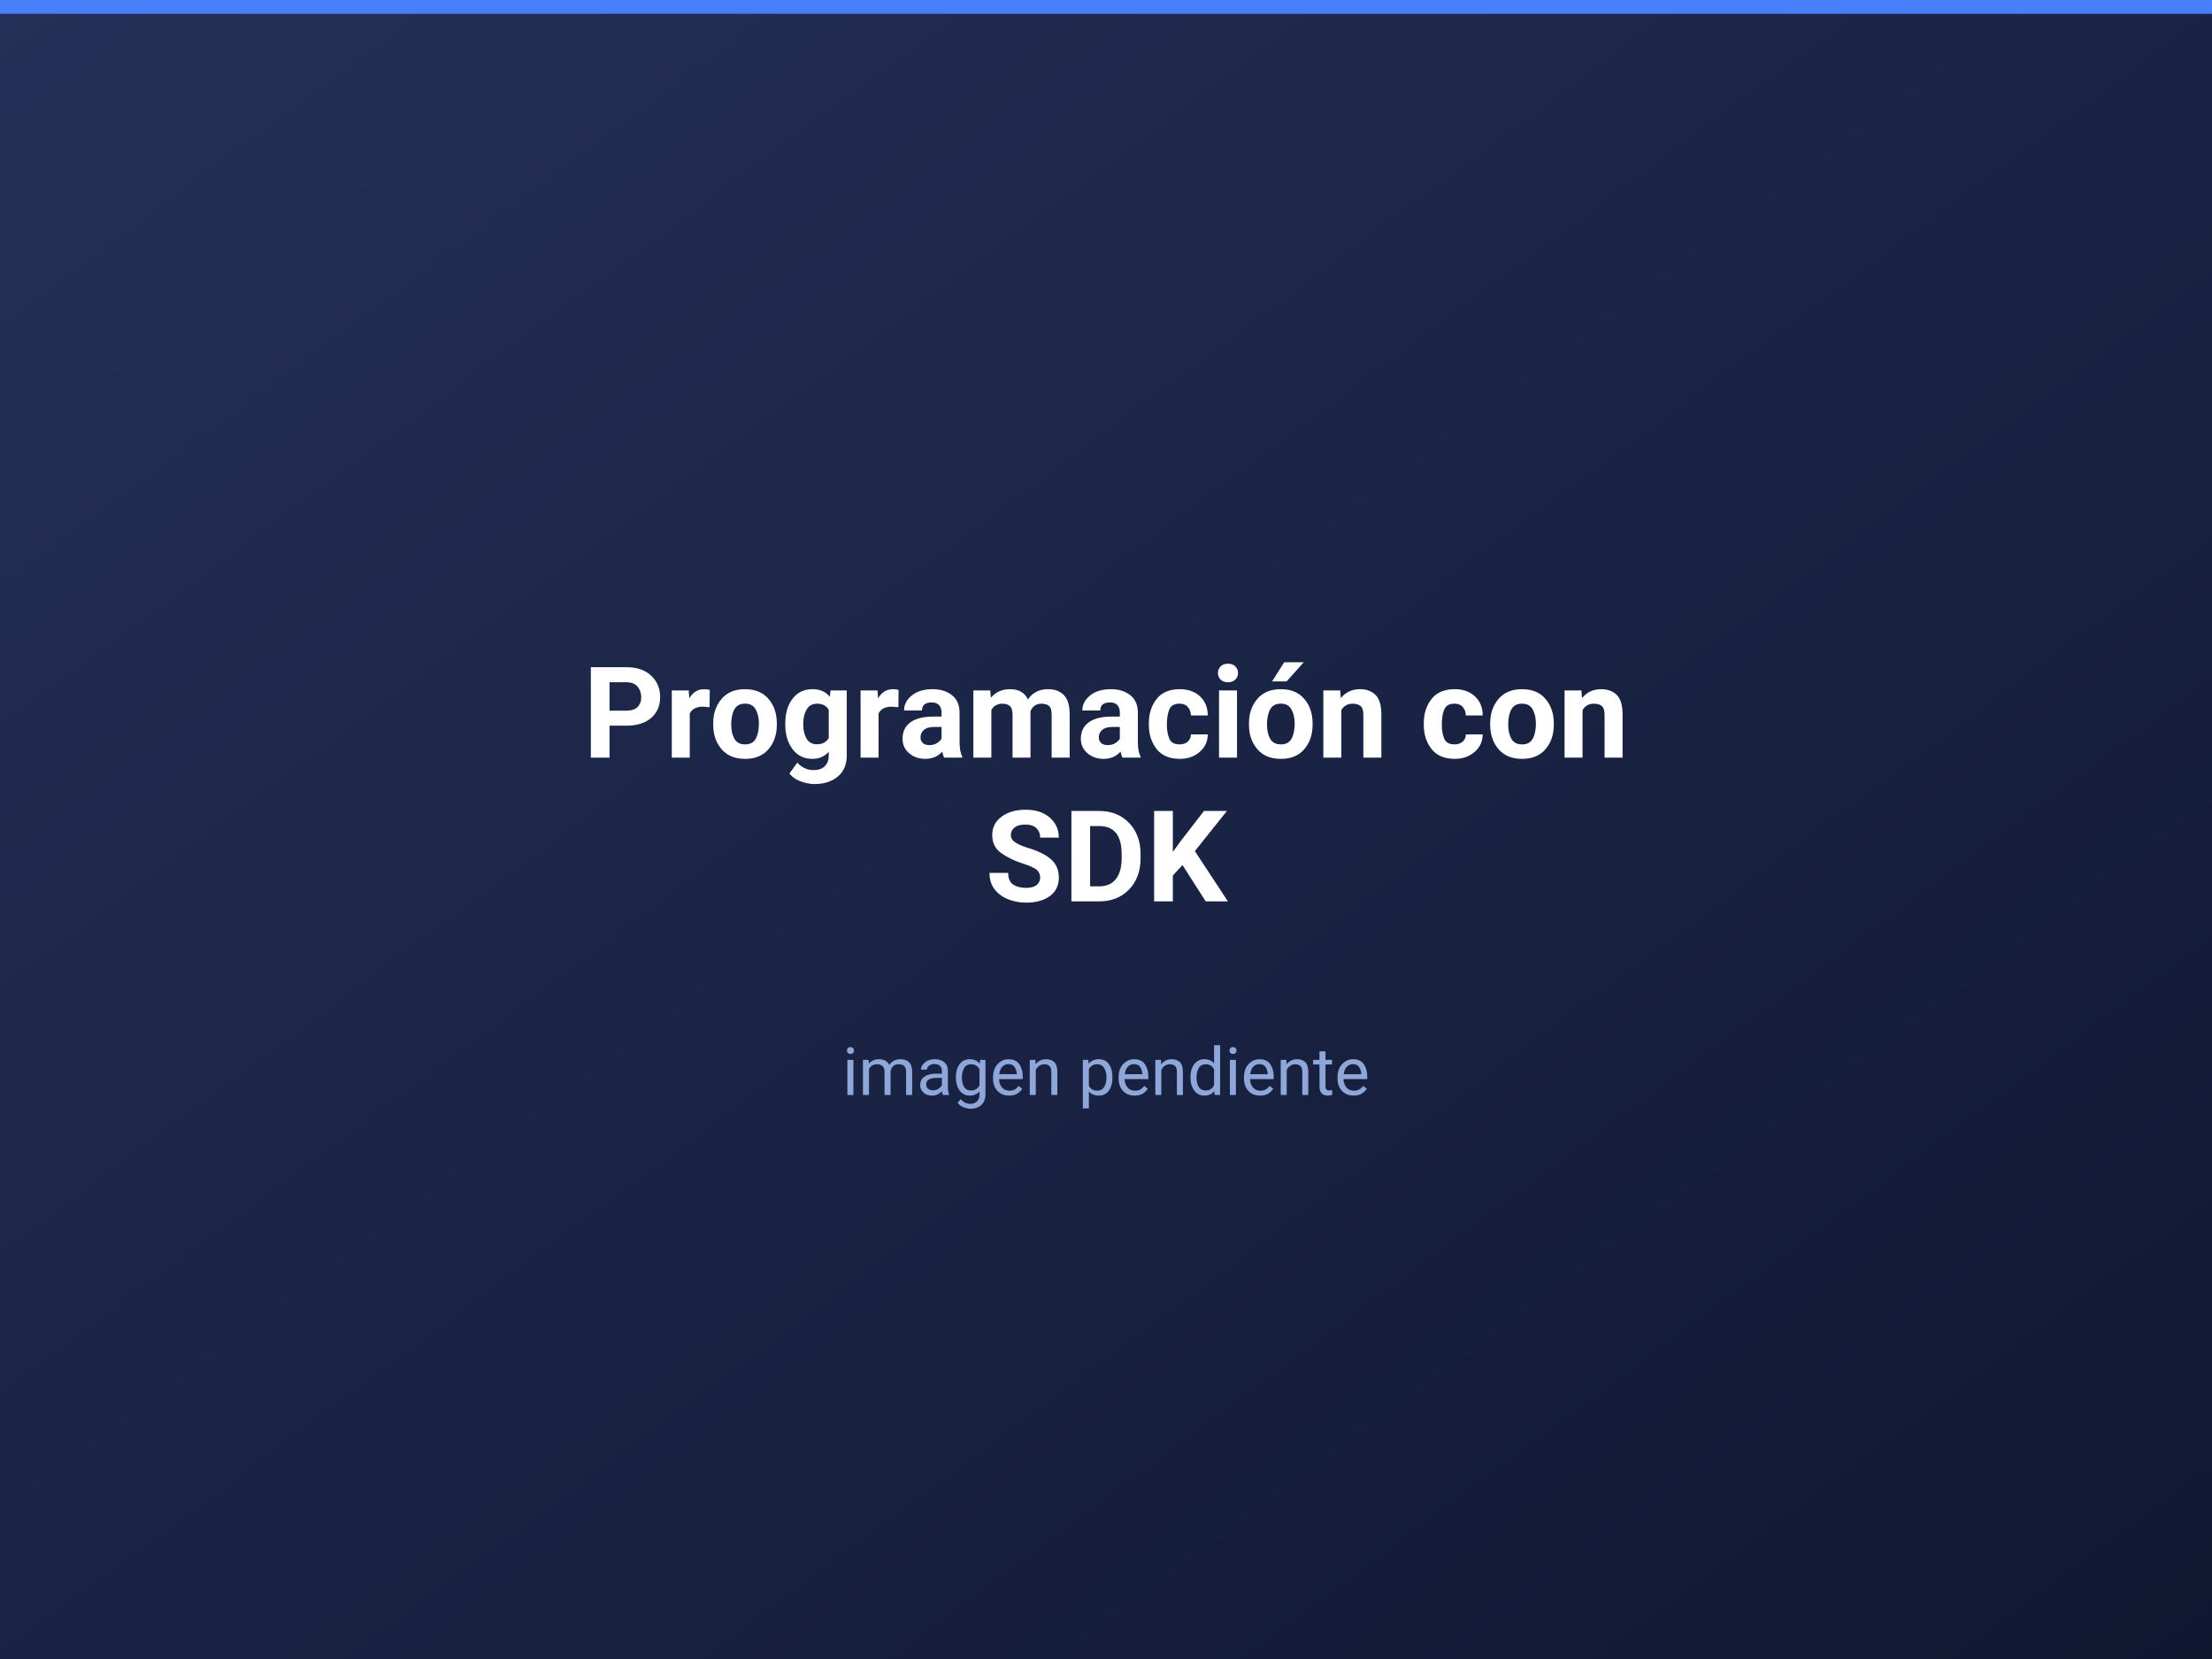
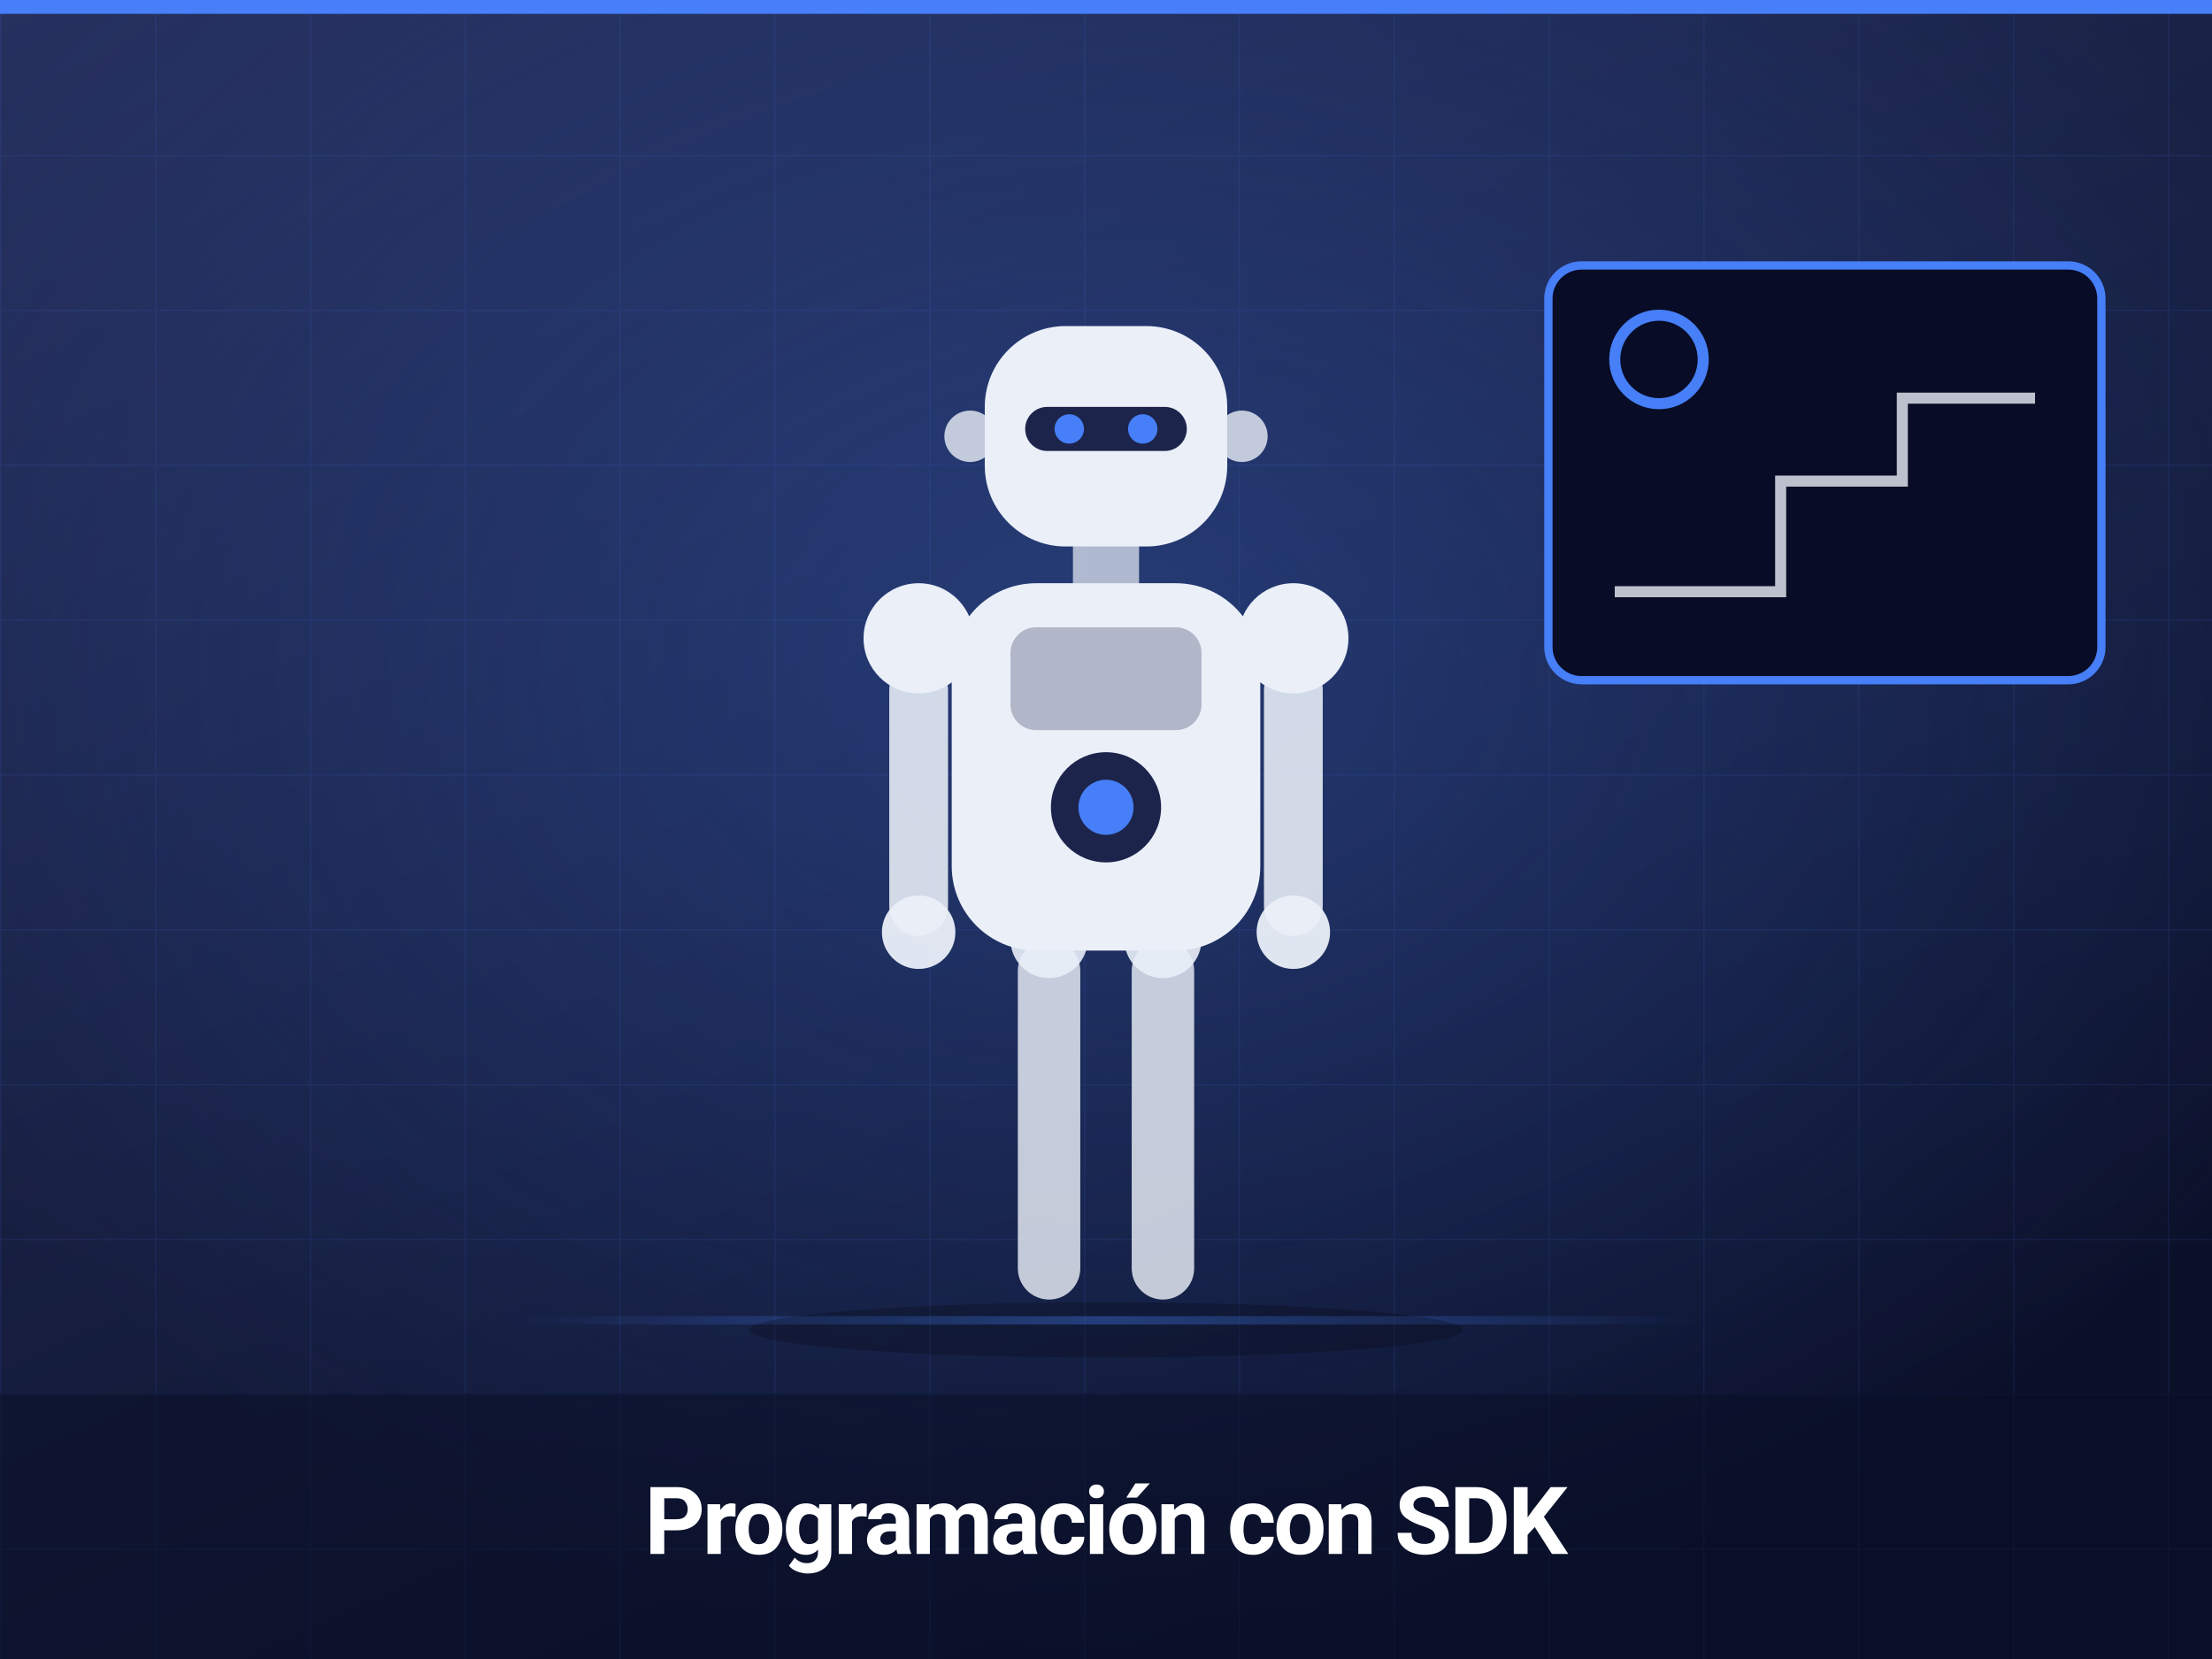
<svg xmlns="http://www.w3.org/2000/svg" viewBox="0 0 800 600" width="800" height="600">
  <defs>
-     <linearGradient id="g" x1="0" y1="0" x2="1" y2="1">
-       <stop offset="0" stop-color="#243057" />
-       <stop offset="1" stop-color="#101731" />
+     <linearGradient id="f" x1="0" y1="0" x2=".6" y2="1">
+       <stop offset="0" stop-color="#26315f" />
+       <stop offset="1" stop-color="#0b1029" />
+     </linearGradient>
+     <radialGradient id="halo" cx="50%" cy="40%" r="60%">
+       <stop offset="0" stop-color="#467ff7" stop-opacity=".28" />
+       <stop offset="1" stop-color="#467ff7" stop-opacity="0" />
+     </radialGradient>
+     <pattern id="rej" width="56" height="56" patternUnits="userSpaceOnUse">
+       <path d="M56 0H0V56" fill="none" stroke="#467ff7" stroke-opacity=".10" />
+     </pattern>
+     <linearGradient id="suelo" x1="0" y1="0" x2="1" y2="0">
+       <stop offset="0" stop-color="#467ff7" stop-opacity="0" />
+       <stop offset=".5" stop-color="#467ff7" stop-opacity=".5" />
+       <stop offset="1" stop-color="#467ff7" stop-opacity="0" />
    </linearGradient>
  </defs>
-   <rect width="800" height="600" fill="url(#g)" />
-   <rect width="800" height="5" fill="#467ff7" />
-   <g font-family="system-ui,-apple-system,Segoe UI,Roboto,sans-serif">
-     <text x="400" y="274" text-anchor="middle" font-size="46" font-weight="700" fill="#fff">Programación con</text>
-     <text x="400" y="326" text-anchor="middle" font-size="46" font-weight="700" fill="#fff">SDK</text>
-     <text x="400" y="396" text-anchor="middle" font-size="24" fill="#8fa6d8">imagen pendiente</text>
+   <rect width="800" height="600" fill="url(#f)" />
+   <rect width="800" height="600" fill="url(#rej)" />
+   <rect width="800" height="600" fill="url(#halo)" />
+   <rect x="0" y="0" width="800" height="5" fill="#467ff7" />
+   <rect x="560" y="96" width="200" height="150" rx="12" fill="#080c26" stroke="#467ff7" stroke-width="3" />
+   <path d="M584 214 h60 v-40 h44 v-30 h48" fill="none" stroke="#eaeff8" stroke-width="4" opacity=".8" />
+   <circle cx="600" cy="130" r="16" fill="none" stroke="#467ff7" stroke-width="4" />
+   <rect x="185.0" y="476" width="430" height="3" fill="url(#suelo)" />
+   <ellipse cx="400" cy="481" rx="129.0" ry="10" fill="#000" opacity=".22" />
+   <g opacity="1.0">
+     <rect x="368.114" y="339.8" width="22.586" height="130.2" rx="11.293" fill="#eaeff8" opacity=".82" />
+     <circle cx="379.407" cy="339.8" r="13.95" fill="#eaeff8" opacity=".9" />
+     <rect x="409.3" y="339.8" width="22.586" height="130.2" rx="11.293" fill="#eaeff8" opacity=".82" />
+     <circle cx="420.593" cy="339.8" r="13.95" fill="#eaeff8" opacity=".9" />
+     <rect x="344.2" y="210.929" width="111.6" height="132.857" rx="30.557" fill="#eaeff8" />
+     <rect x="365.457" y="226.871" width="69.086" height="37.2" rx="9.3" fill="#1c244b" opacity=".28" />
+     <circle cx="400" cy="291.971" r="19.929" fill="#1c244b" />
+     <circle cx="400" cy="291.971" r="9.964" fill="#467ff7" />
+     <circle cx="332.243" cy="230.857" r="19.929" fill="#eaeff8" />
+     <rect x="321.614" y="238.829" width="21.257" height="99.643" rx="10.629" fill="#eaeff8" opacity=".88" />
+     <circle cx="332.243" cy="337.143" r="13.286" fill="#eaeff8" opacity=".95" />
+     <circle cx="467.757" cy="230.857" r="19.929" fill="#eaeff8" />
+     <rect x="457.129" y="238.829" width="21.257" height="99.643" rx="10.629" fill="#eaeff8" opacity=".88" />
+     <circle cx="467.757" cy="337.143" r="13.286" fill="#eaeff8" opacity=".95" />
+     <rect x="388.043" y="194.986" width="23.914" height="18.6" fill="#eaeff8" opacity=".7" />
+     <rect x="356.157" y="117.929" width="87.686" height="79.714" rx="29.229" fill="#eaeff8" />
+     <rect x="370.771" y="147.157" width="58.457" height="15.943" rx="7.971" fill="#1c244b" />
+     <circle cx="386.714" cy="155.129" r="5.314" fill="#467ff7" />
+     <circle cx="413.286" cy="155.129" r="5.314" fill="#467ff7" />
+     <circle cx="350.843" cy="157.786" r="9.3" fill="#eaeff8" opacity=".8" />
+     <circle cx="449.157" cy="157.786" r="9.3" fill="#eaeff8" opacity=".8" />
  </g>
+   <rect x="0" y="504" width="800" height="96" fill="#0a0f26" opacity=".55" />
+   <text x="400.0" y="562" text-anchor="middle" font-family="system-ui,-apple-system,Segoe UI,Roboto,Helvetica,Arial,sans-serif" font-size="34" font-weight="700" fill="#ffffff" letter-spacing="-1">Programación con SDK</text>
</svg>
